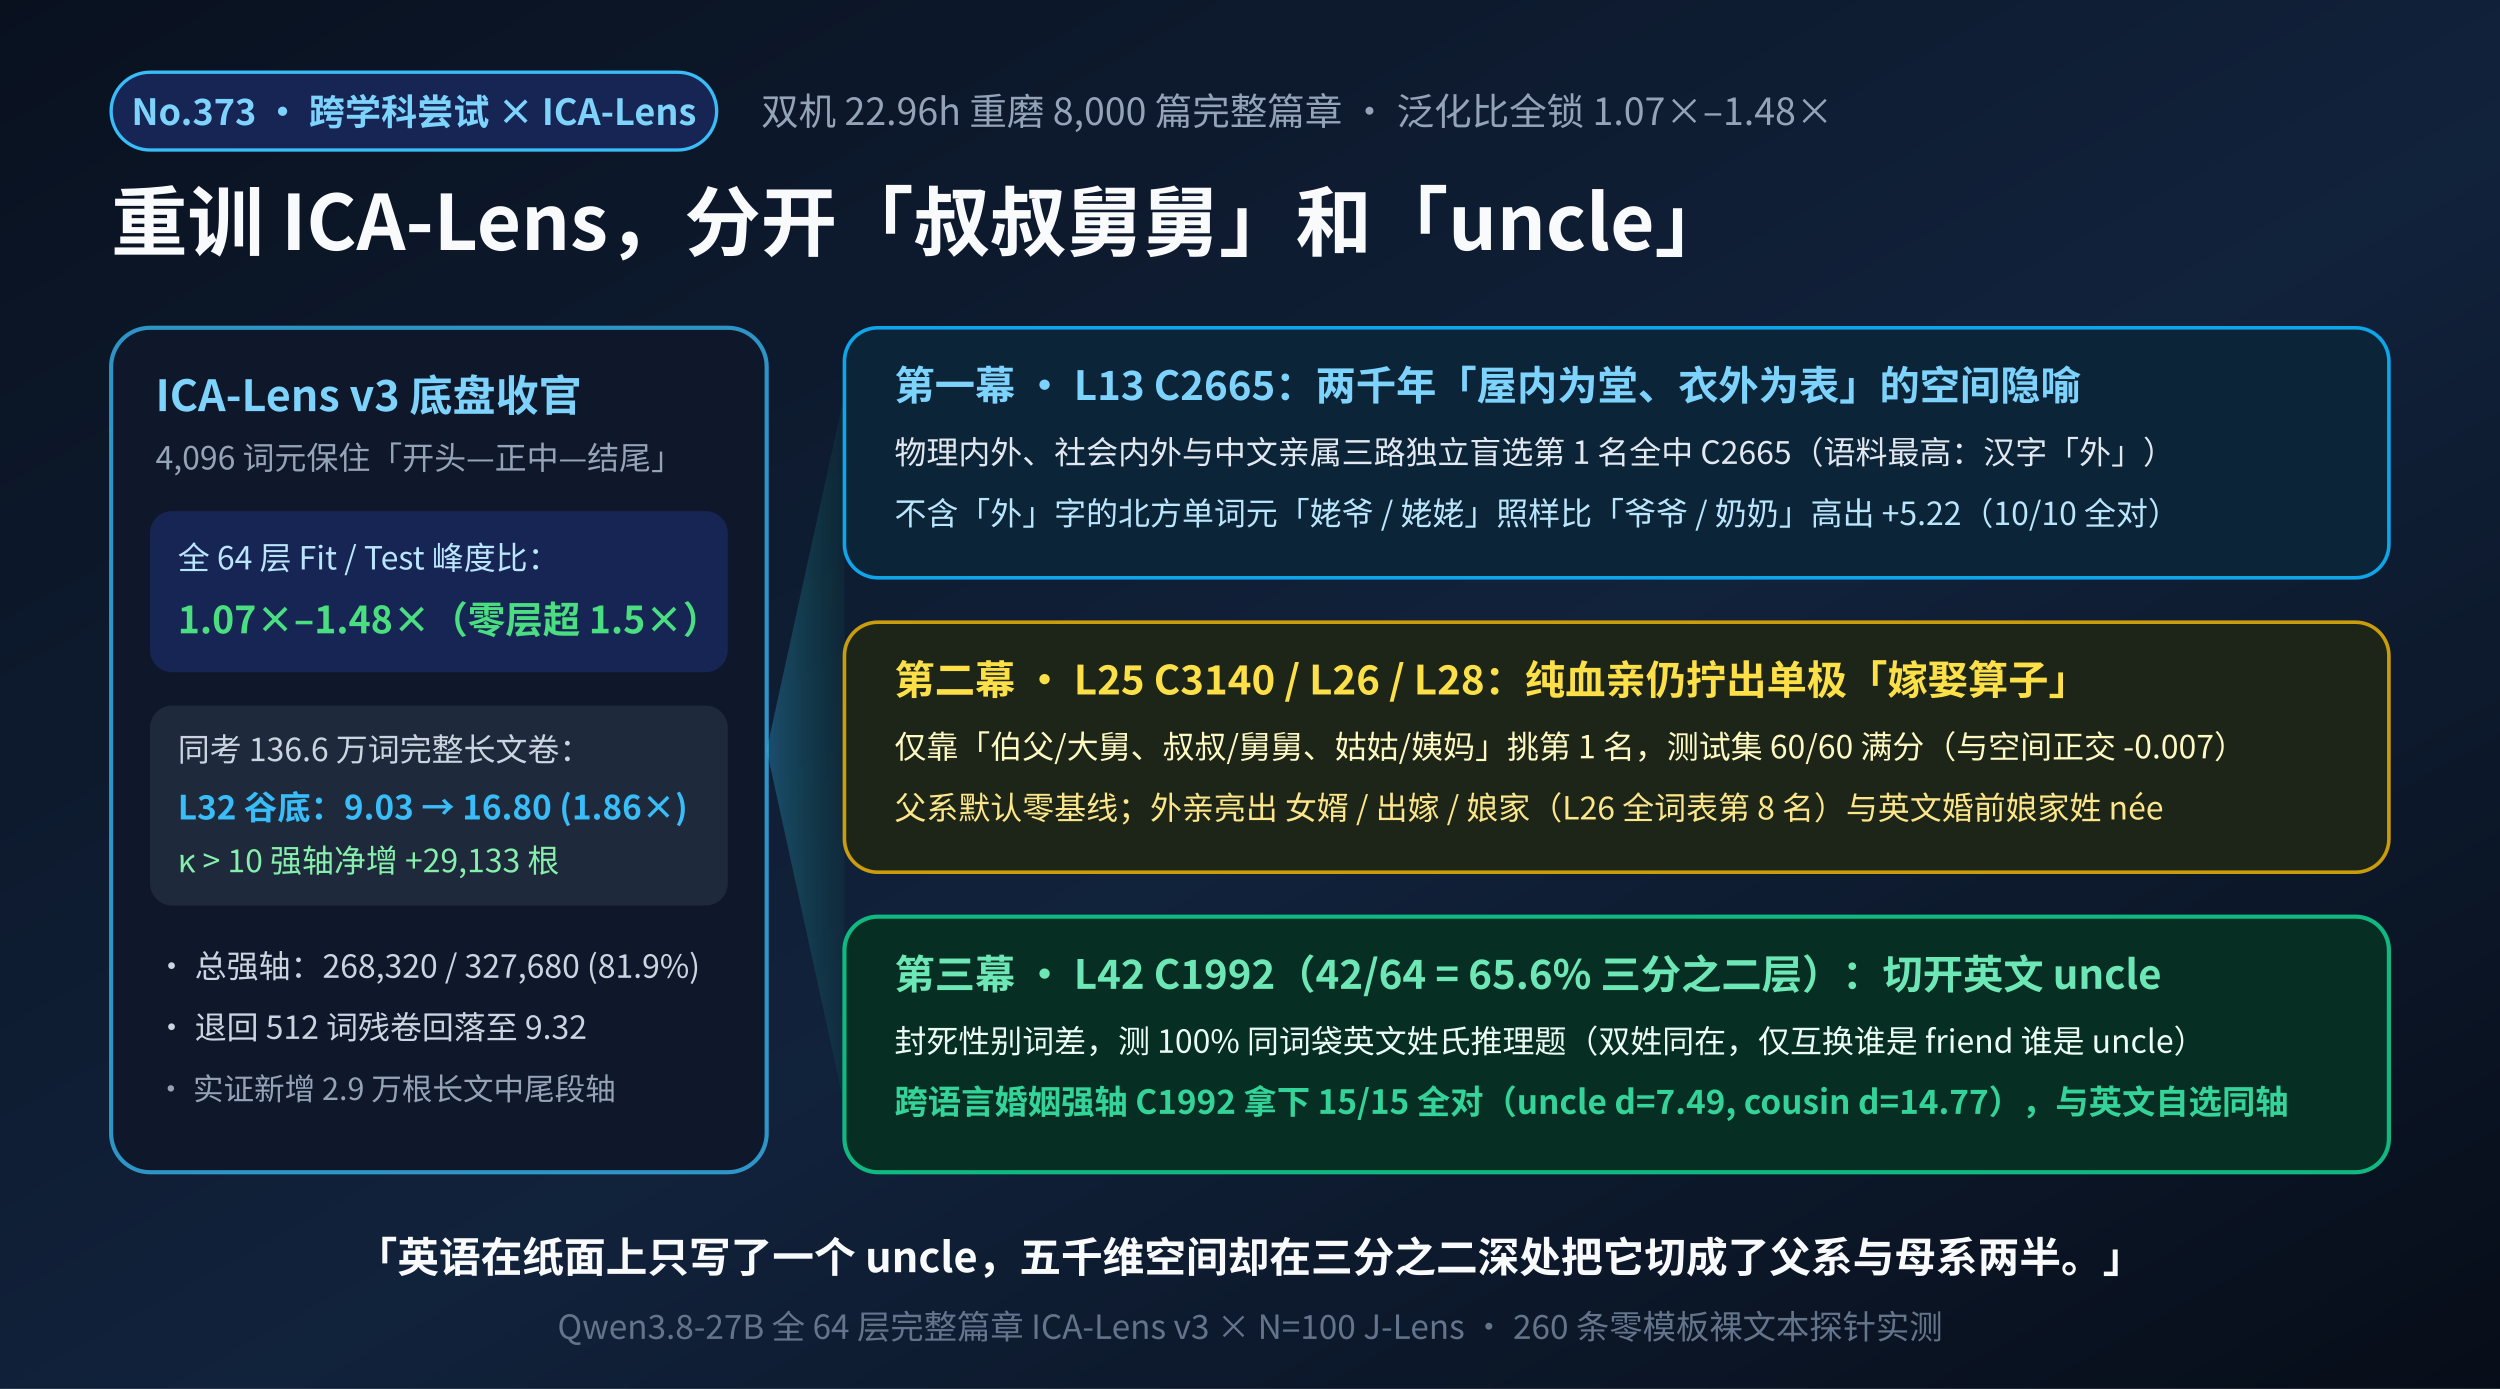
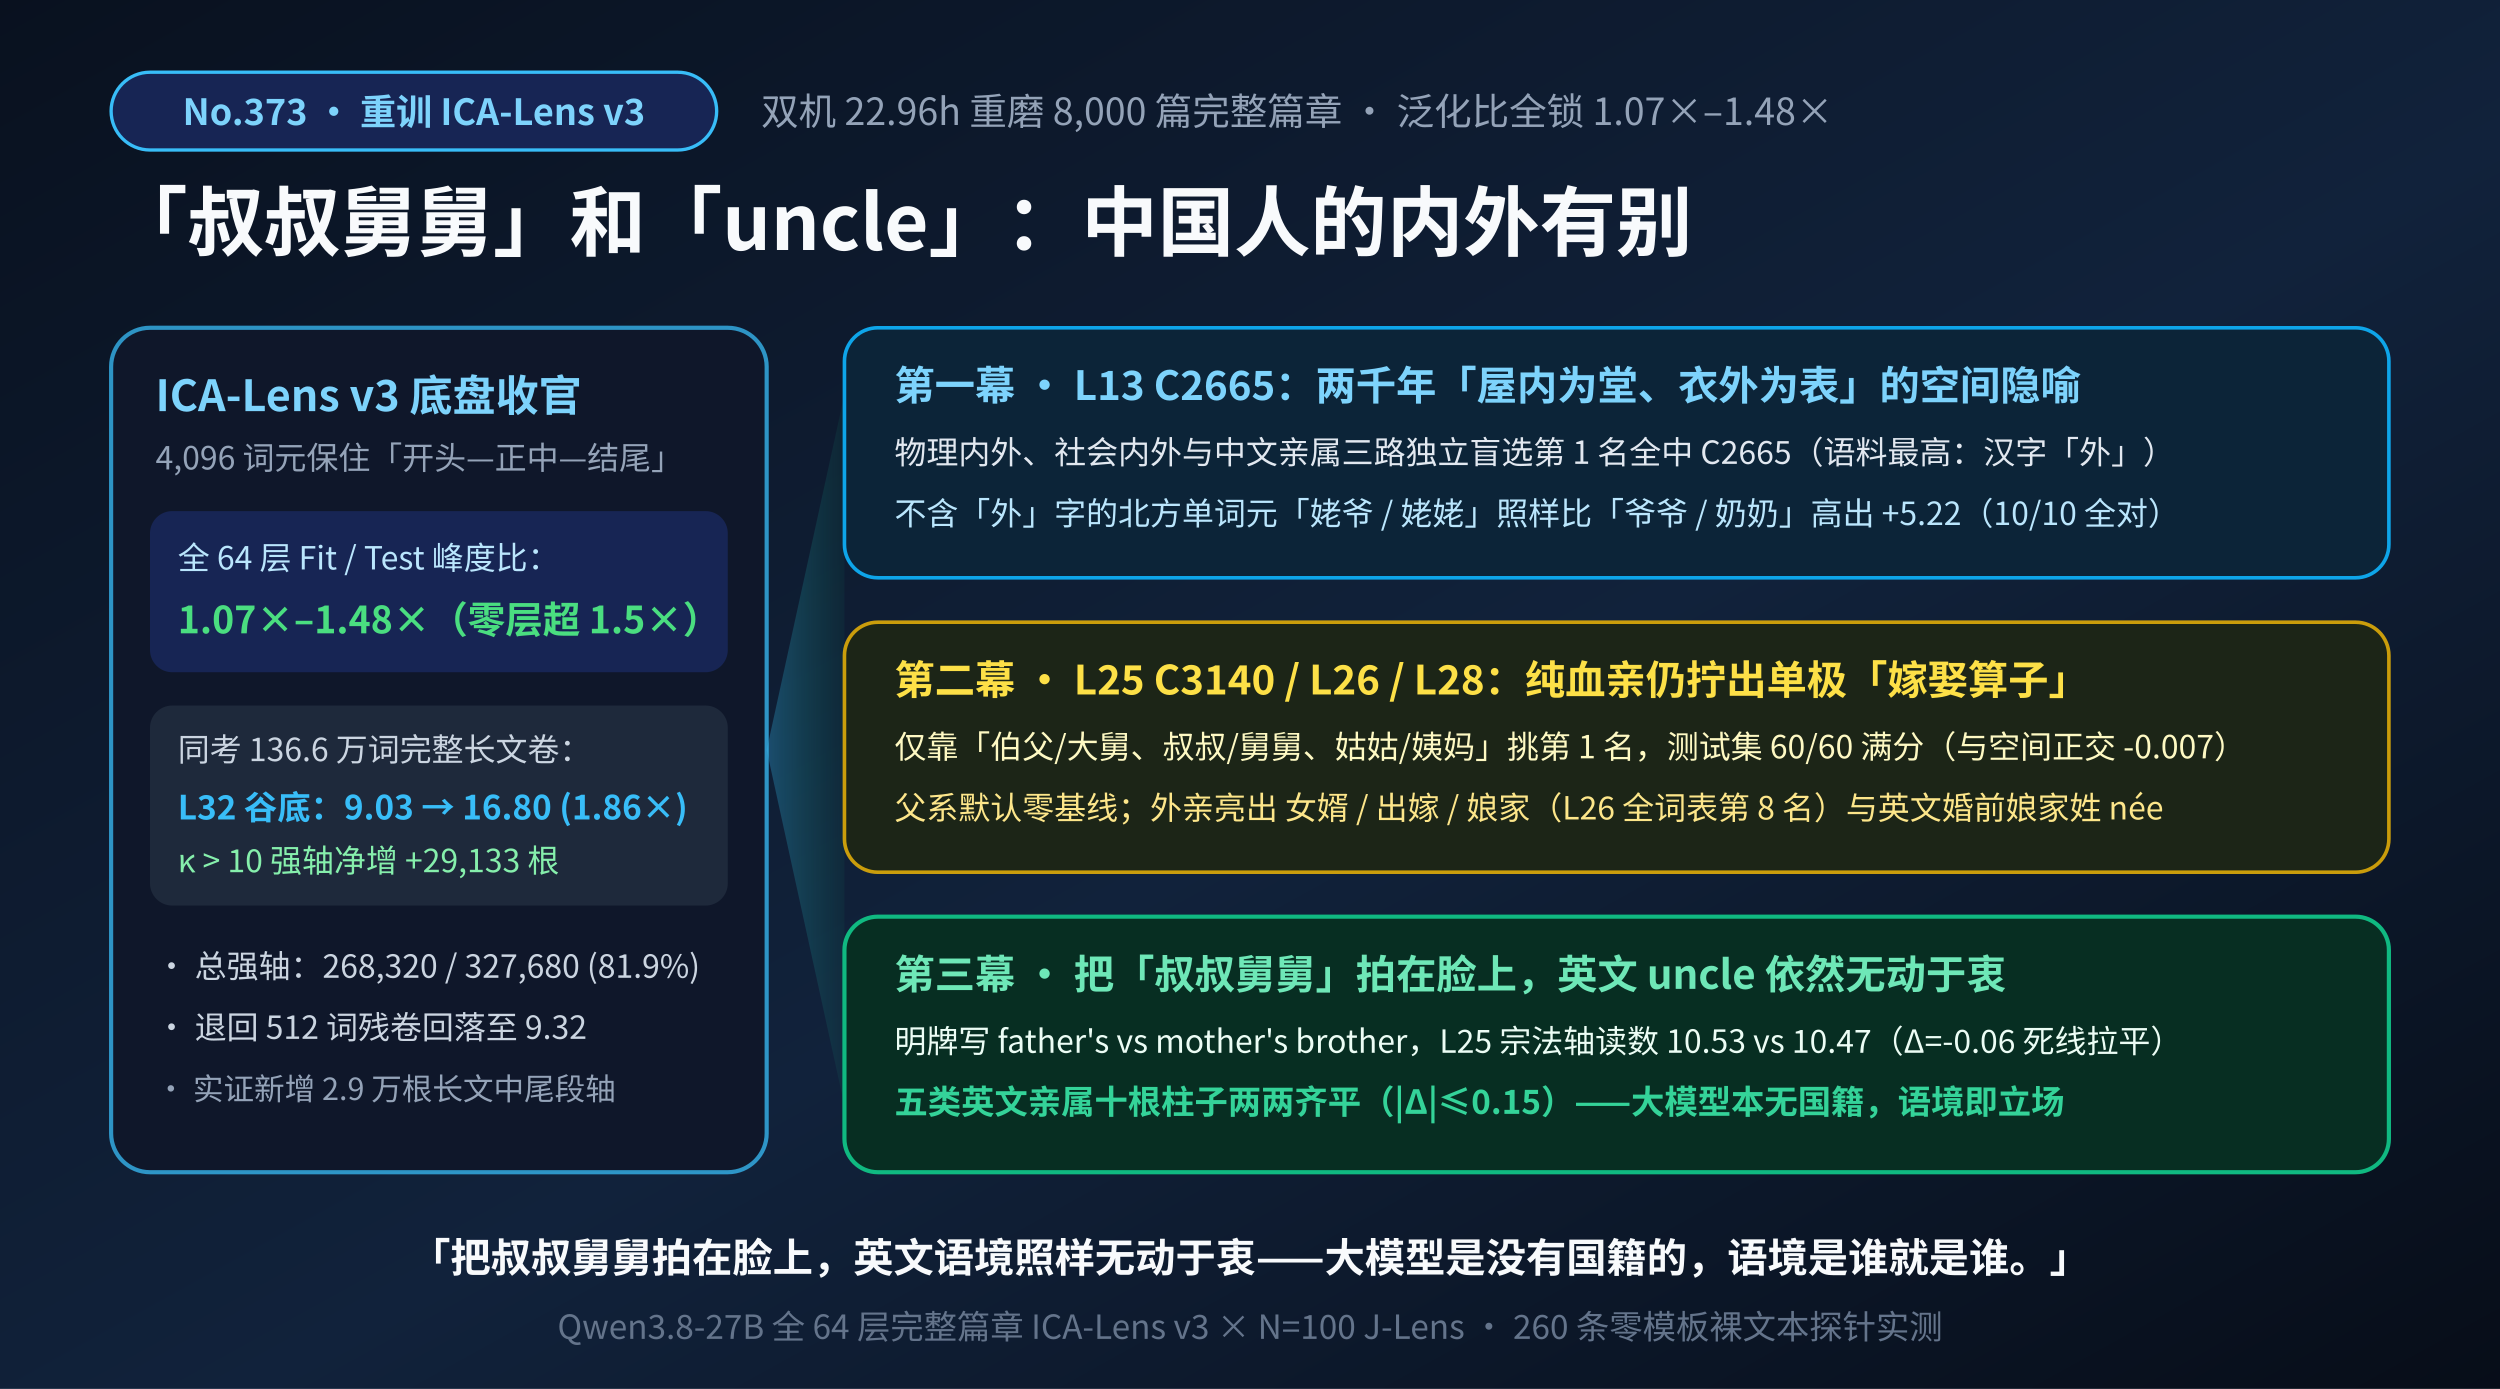
<svg xmlns="http://www.w3.org/2000/svg" viewBox="0 0 900 500" width="900" height="500" font-family="'WenQuanYi Micro Hei','Noto Sans CJK SC',sans-serif">
  <defs>
    <linearGradient id="bg373" x1="0" y1="0" x2="1" y2="1">
      <stop offset="0" stop-color="#09111f" />
      <stop offset="0.55" stop-color="#11223b" />
      <stop offset="1" stop-color="#070d18" />
    </linearGradient>
    <linearGradient id="beam373" x1="0" y1="0" x2="1" y2="0">
      <stop offset="0" stop-color="#38bdf8" stop-opacity="0.30" />
      <stop offset="1" stop-color="#10b981" stop-opacity="0.06" />
    </linearGradient>
  </defs>
  <rect width="900" height="500" fill="url(#bg373)" />
  <rect x="40" y="26" width="218" height="28" rx="14" fill="#172554" stroke="#38bdf8" stroke-width="1.2" />
-   <text x="149" y="45" text-anchor="middle" font-size="13" font-weight="bold" fill="#7dd3fc">No.373 · 跨学科尝试 × ICA-Lens</text>
+   <text x="149" y="45" text-anchor="middle" font-size="13" font-weight="bold" fill="#7dd3fc">No.373 · 重训 ICA-Lens v3</text>
  <text x="274" y="45" font-size="13.5" fill="#94a3b8">双机 22.96h 重磨 8,000 篇完整篇章 · 泛化比全锁 1.07×–1.48×</text>
-   <text x="40" y="90" font-size="27.5" font-weight="bold" fill="#f8fafc">重训 ICA-Lens，分开「叔叔舅舅」和「uncle」</text>
+   <text x="40" y="90" font-size="27.5" font-weight="bold" fill="#f8fafc">「叔叔舅舅」和「uncle」：中国人的内外有别</text>
  <rect x="40" y="118" width="236" height="304" rx="14" fill="#0f172a" stroke="#38bdf8" stroke-width="1.5" stroke-opacity="0.75" />
  <text x="56" y="148" font-size="15.5" font-weight="bold" fill="#7dd3fc">ICA-Lens v3 底盘收官</text>
  <text x="56" y="169" font-size="11.5" fill="#94a3b8">4,096 词元保住「开头—正中—结尾」</text>
  <rect x="54" y="184" width="208" height="58" rx="8" fill="#172554" />
  <text x="64" y="205" font-size="11.5" fill="#bae6fd">全 64 层 Fit / Test 峰度比：</text>
  <text x="64" y="228" font-size="13.5" font-weight="bold" fill="#4ade80">1.07×–1.48×（零层超 1.5×）</text>
  <rect x="54" y="254" width="208" height="72" rx="8" fill="#1e293b" />
  <text x="64" y="274" font-size="11.5" fill="#cbd5e1">同考 136.6 万词完整长文卷：</text>
  <text x="64" y="295" font-size="12" font-weight="bold" fill="#38bdf8">L32 谷底：9.03 → 16.80 (1.86×)</text>
  <text x="64" y="314" font-size="11.5" fill="#86efac">κ &gt; 10 强轴净增 +29,133 根</text>
  <text x="56" y="352" font-size="11.5" fill="#cbd5e1">• 总强轴：268,320 / 327,680 (81.9%)</text>
  <text x="56" y="374" font-size="11.5" fill="#cbd5e1">• 退回 512 词残卷回落至 9.32</text>
  <text x="56" y="396" font-size="11" fill="#94a3b8">• 实证新增 2.9 万根长文中尾段轴</text>
  <polygon points="276,270 304,142 304,398" fill="url(#beam373)" />
  <rect x="304" y="118" width="556" height="90" rx="12" fill="#0c2438" stroke="#0ea5e9" stroke-width="1.3" />
  <text x="322" y="144" font-size="14.5" font-weight="bold" fill="#7dd3fc">第一幕 · L13 C2665：两千年「屋内为堂、衣外为表」的空间隐喻</text>
  <text x="322" y="167" font-size="11.5" fill="#e2e8f0">物理内外、社会内外与中文亲属三路独立盲选第 1 名全中 C2665（语料最高：汉字「外」）</text>
  <text x="322" y="189" font-size="11.5" fill="#bae6fd">不含「外」字的北方单词元「姥爷 / 姥姥」照样比「爷爷 / 奶奶」高出 +5.22（10/10 全对）</text>
  <rect x="304" y="224" width="556" height="90" rx="12" fill="#1c2517" stroke="#eab308" stroke-width="1.3" stroke-opacity="0.85" />
  <text x="322" y="250" font-size="14.5" font-weight="bold" fill="#fde047">第二幕 · L25 C3140 / L26 / L28：纯血亲仍拧出单极「嫁娶算子」</text>
  <text x="322" y="273" font-size="11.5" fill="#fef9c3">仅靠「伯父/大舅、叔叔/舅舅、姑姑/姨妈」挑第 1 名，测试集 60/60 满分（与空间正交 -0.007）</text>
  <text x="322" y="295" font-size="11.5" fill="#fde68a">父系默认零基线；外亲亮出 女婿 / 出嫁 / 娘家（L26 全词表第 8 名）与英文婚前娘家姓 née</text>
  <rect x="304" y="330" width="556" height="92" rx="12" fill="#072e22" stroke="#10b981" stroke-width="1.5" />
-   <text x="322" y="356" font-size="14.5" font-weight="bold" fill="#6ee7b7">第三幕 · L42 C1992（42/64 = 65.6% 三分之二层）：切开英文 uncle</text>
-   <text x="322" y="379" font-size="11.5" fill="#ecfdf5">封死性别词差，测 100% 同词袋英文姓氏推理题（双姓同在，仅互换谁是 friend 谁是 uncle）</text>
-   <text x="322" y="401" font-size="12" font-weight="bold" fill="#34d399">跨语言婚姻强轴 C1992 拿下 15/15 全对（uncle d=7.49, cousin d=14.77），与英文自选同轴</text>
-   <text x="450" y="458" text-anchor="middle" font-size="15" font-weight="bold" fill="#f8fafc">「英语在纸面上只写了一个 uncle，五千维空间却在三分之二深处把它切成了父系与母系两半。」</text>
+   <text x="322" y="356" font-size="14.5" font-weight="bold" fill="#6ee7b7">第三幕 · 把「叔叔舅舅」拍在脸上，英文 uncle 依然无动于衷</text>
+   <text x="322" y="379" font-size="11.5" fill="#ecfdf5">明牌写 father's vs mother's brother，L25 宗法轴读数 10.53 vs 10.47（Δ=-0.06 死线拉平）</text>
+   <text x="322" y="401" font-size="12" font-weight="bold" fill="#34d399">五类英文亲属十根柱子两两齐平（|Δ|≤0.15）——大模型本无国籍，语境即立场</text>
+   <text x="450" y="458" text-anchor="middle" font-size="14.5" font-weight="bold" fill="#f8fafc">「把叔叔舅舅拍在脸上，英文语境照样无动于衷——大模型是没有国籍的，语境是谁就是谁。」</text>
  <text x="450" y="482" text-anchor="middle" font-size="12" fill="#64748b">Qwen3.8-27B 全 64 层完整篇章 ICA-Lens v3 × N=100 J-Lens · 260 条零模板裸文本探针实测</text>
</svg>
